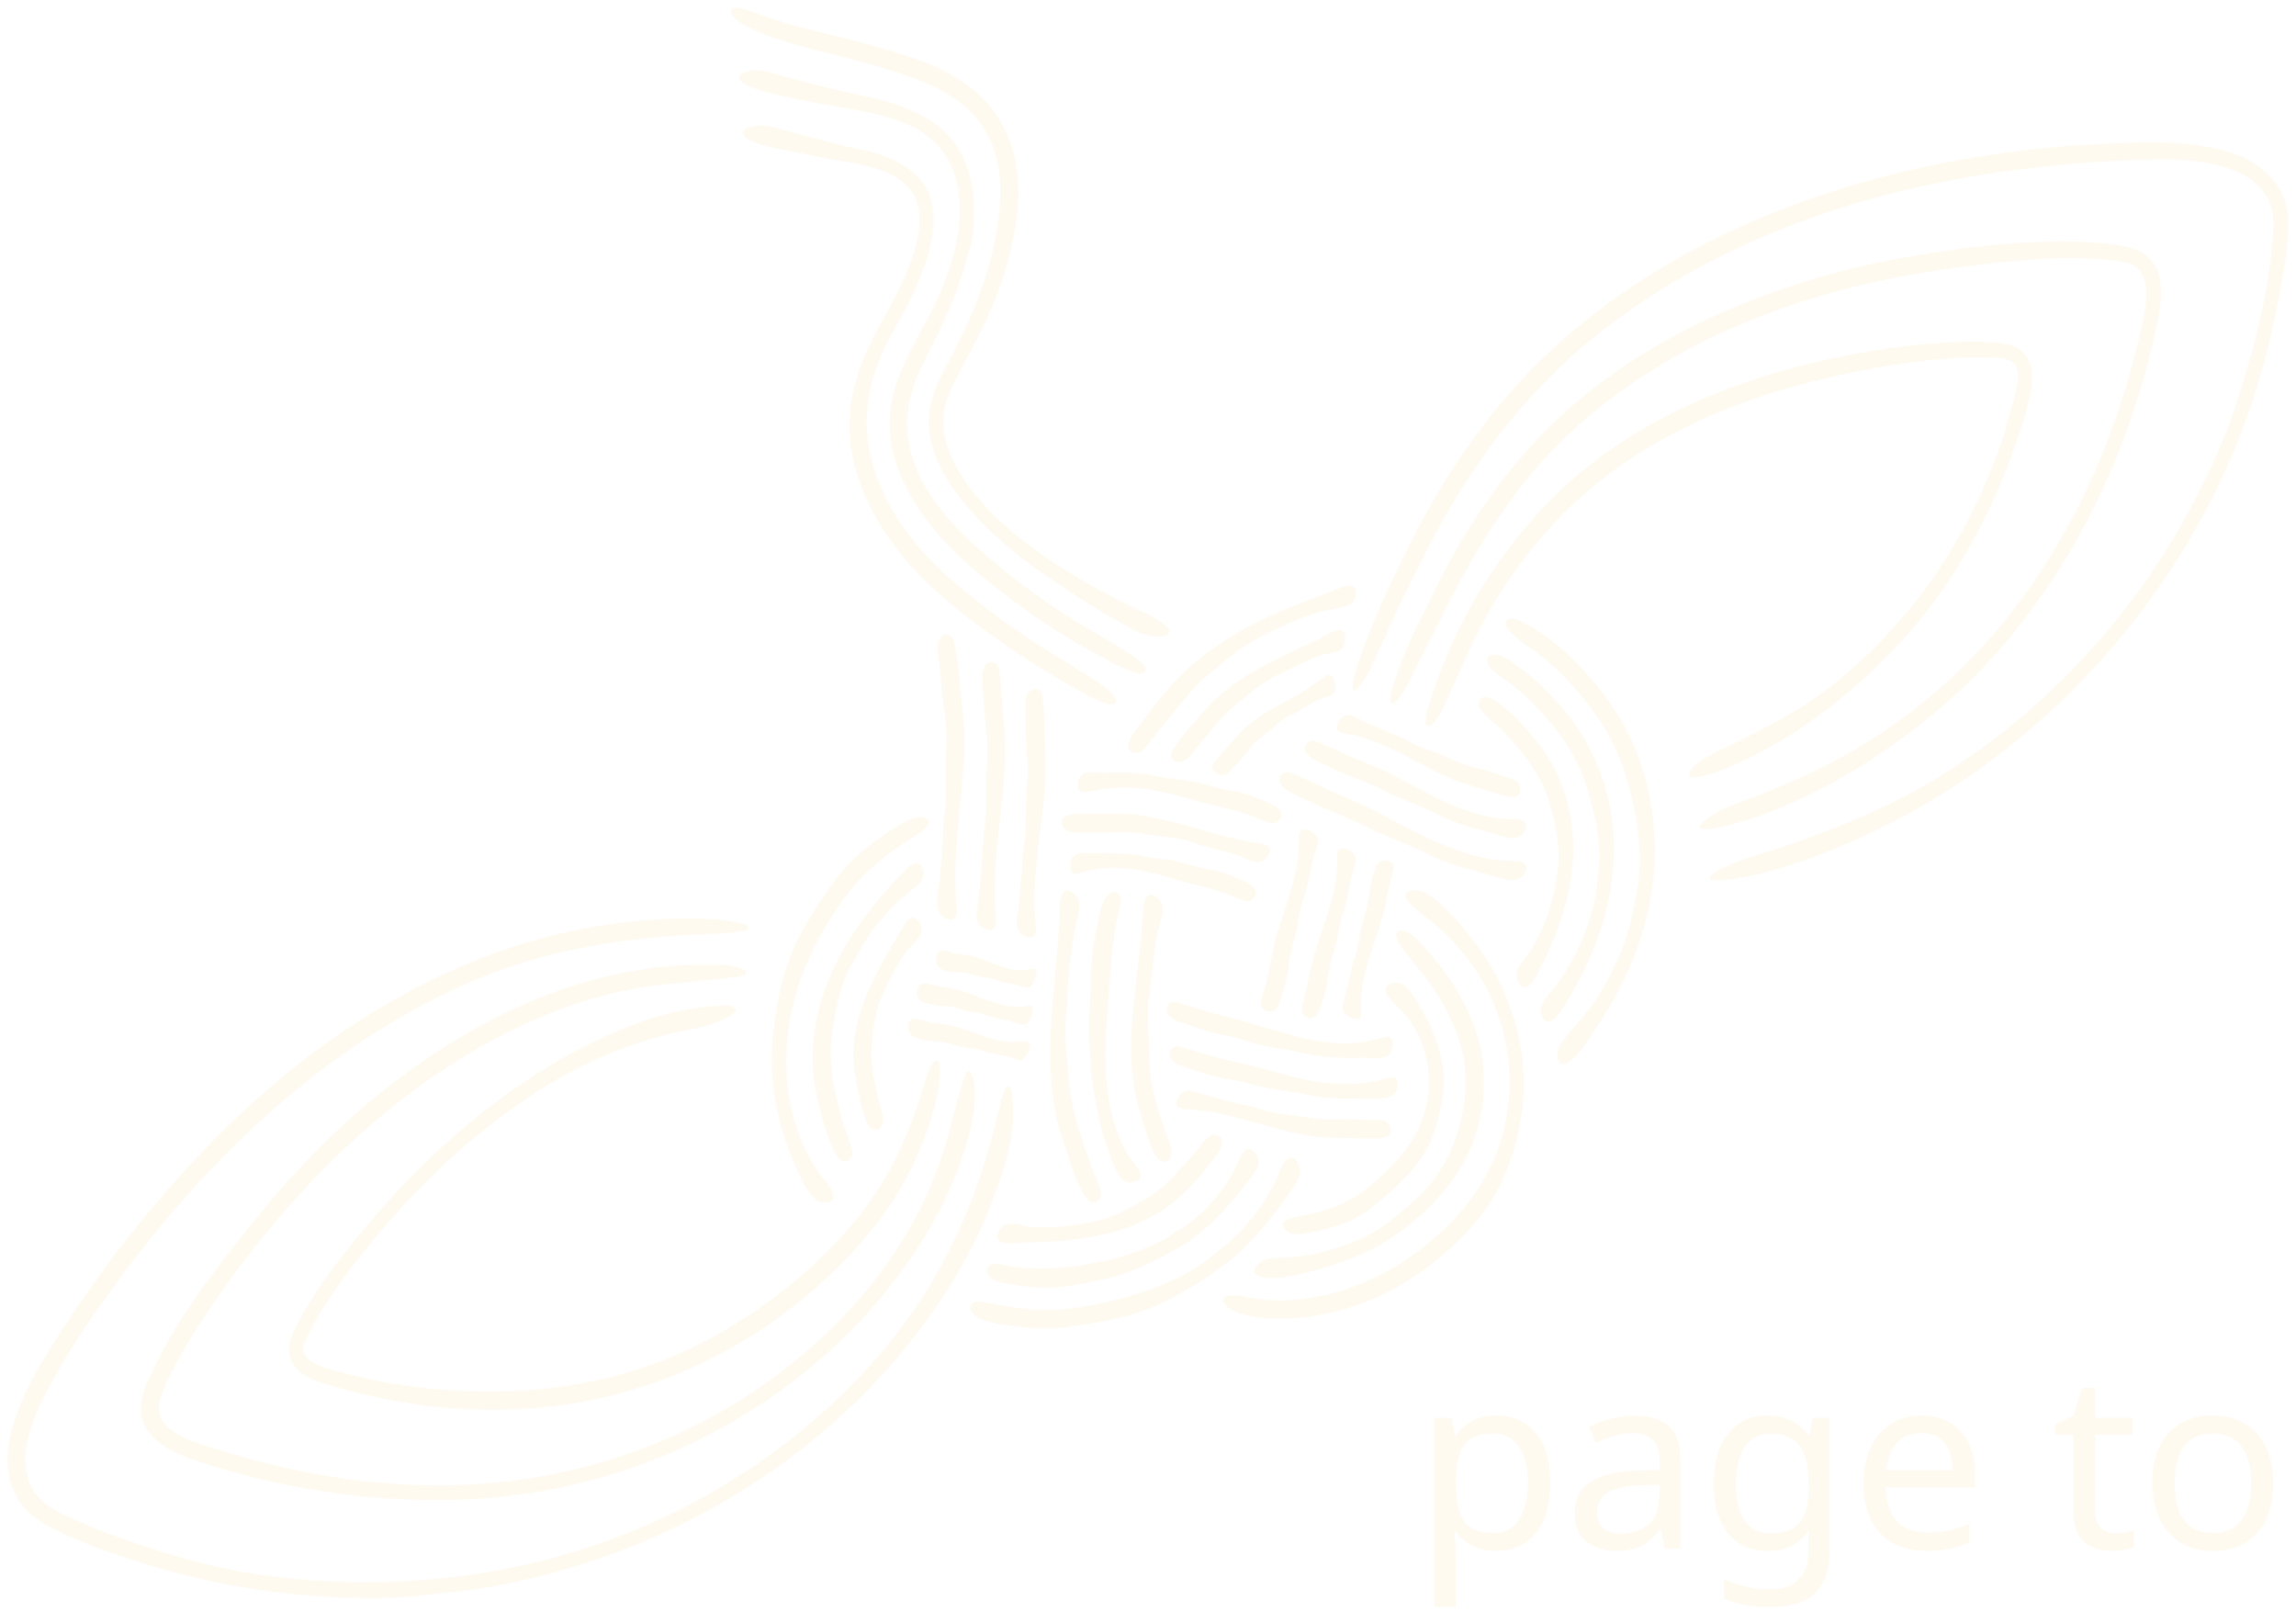
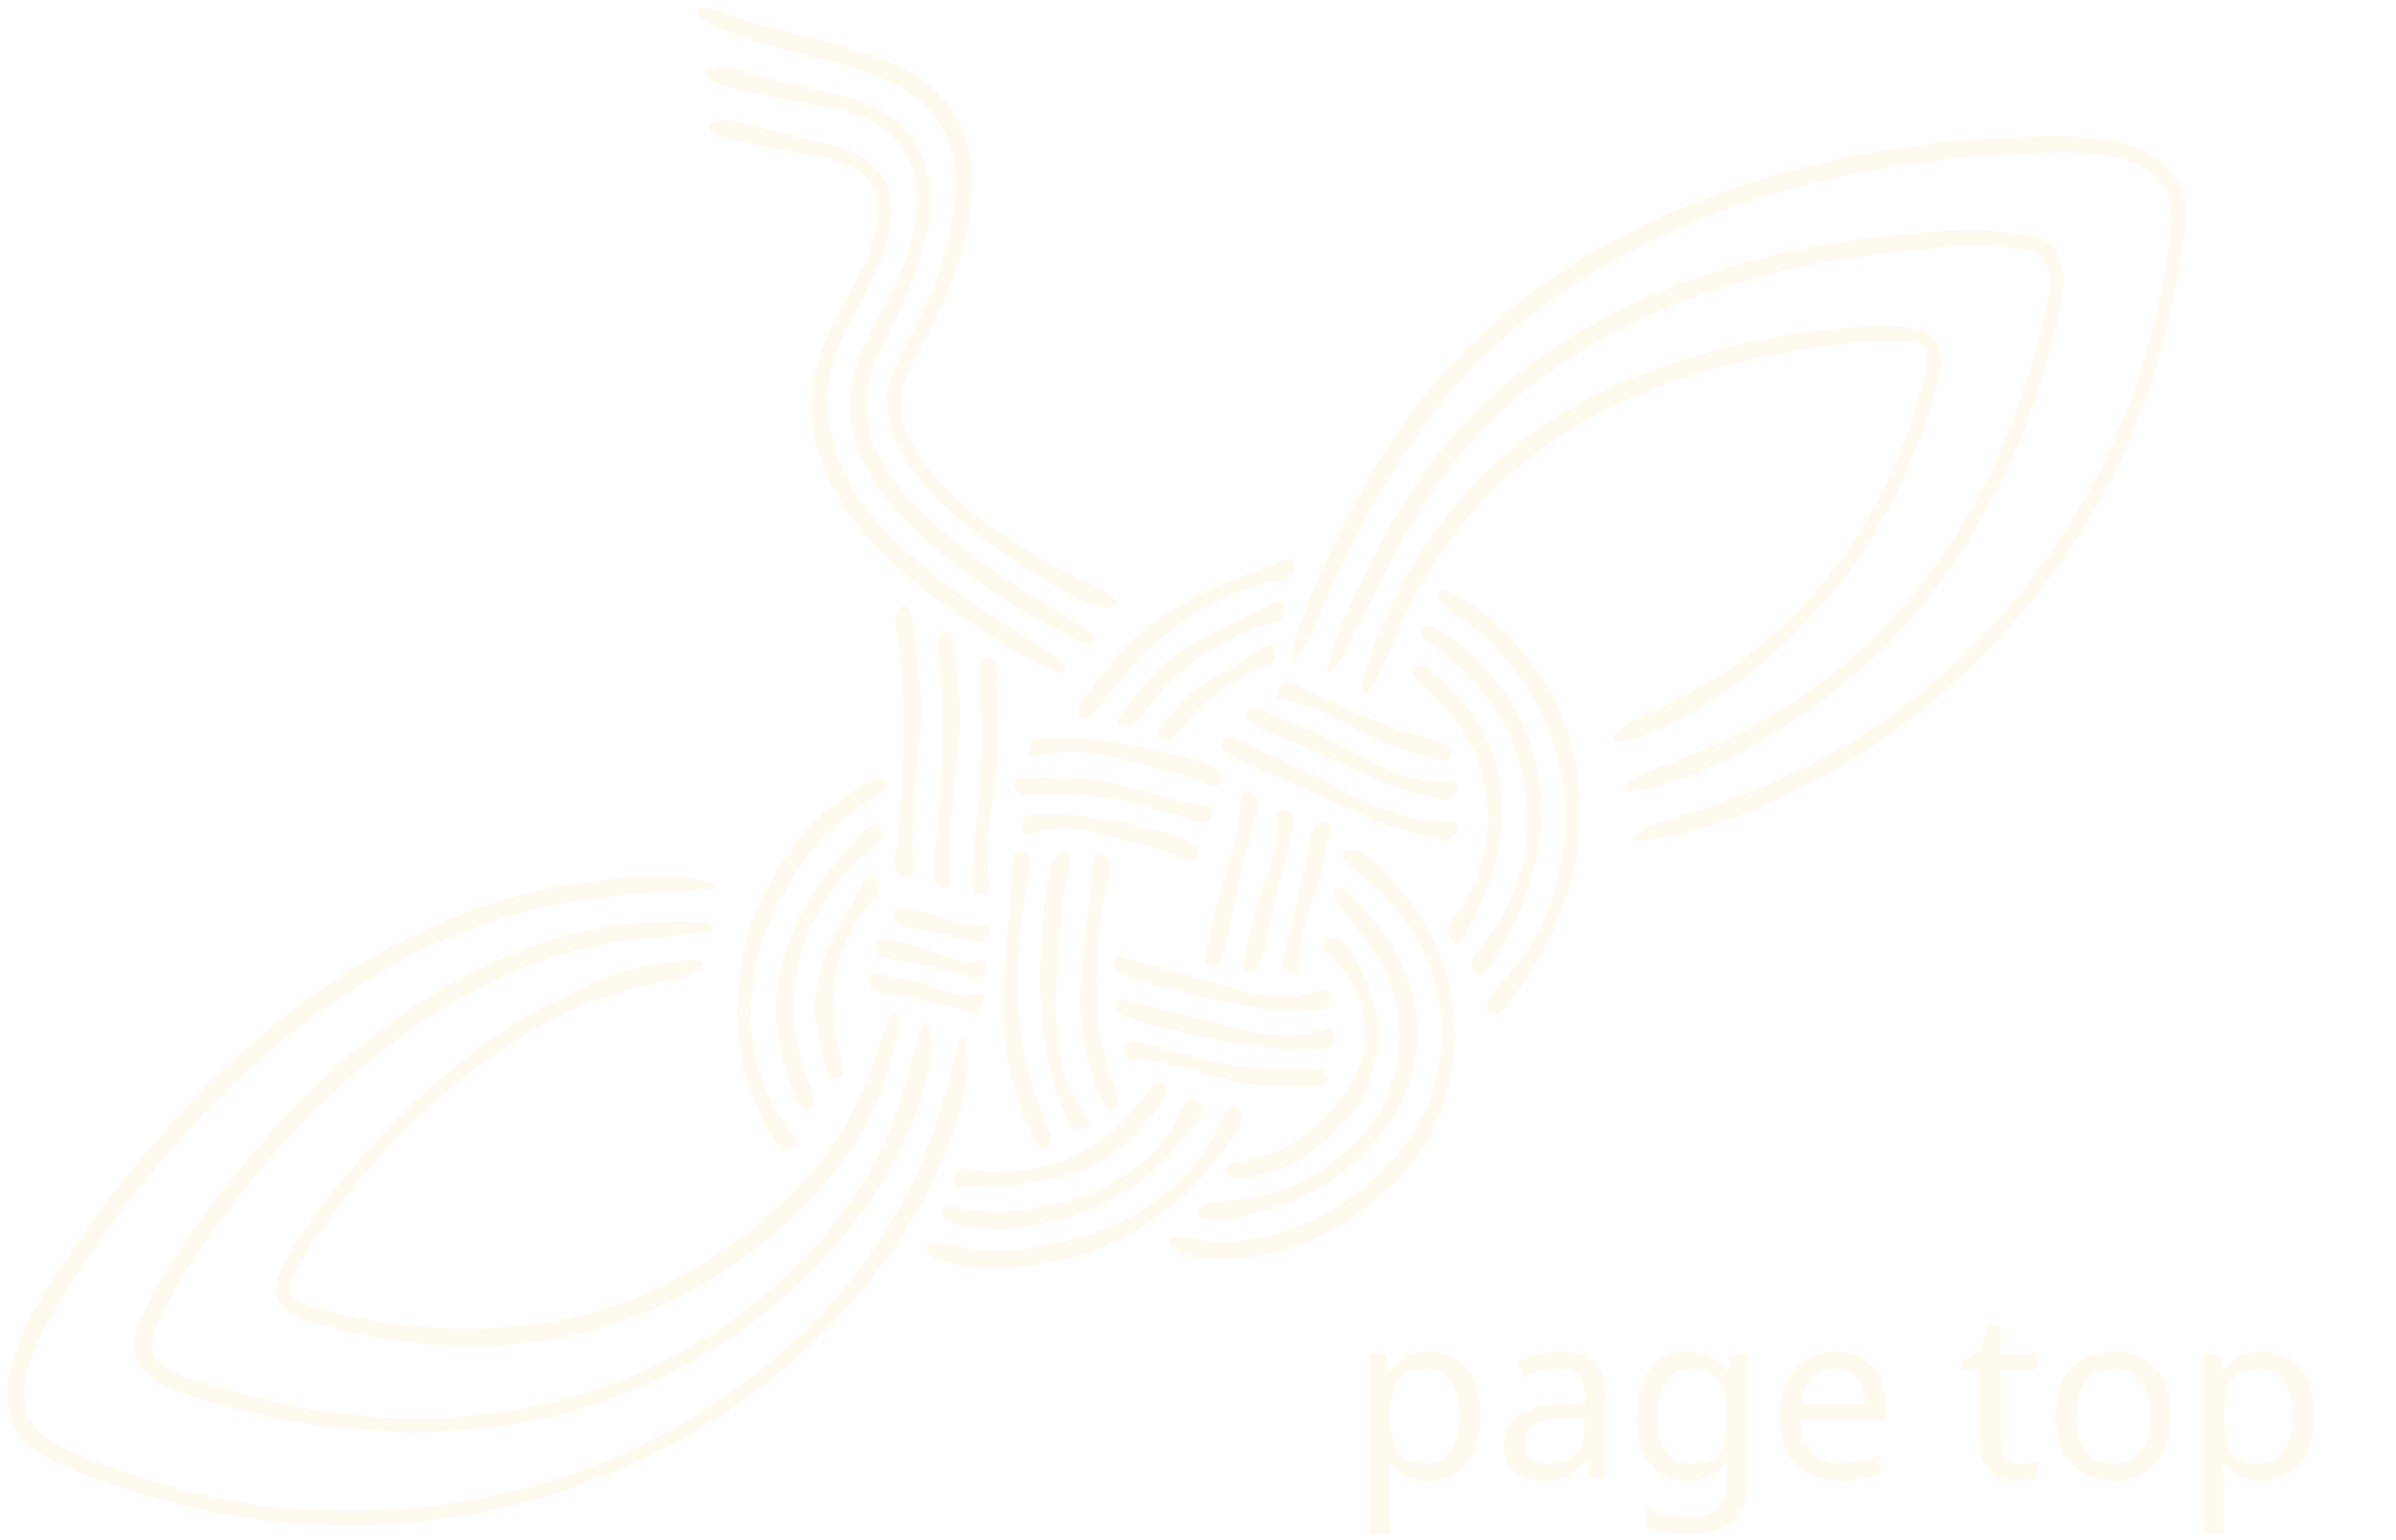
- <svg xmlns="http://www.w3.org/2000/svg" id="_レイヤー_2" data-name="レイヤー 2" viewBox="0 0 151 106">
+ <svg xmlns="http://www.w3.org/2000/svg" id="_レイヤー_2" data-name="レイヤー 2" viewBox="0 0 165 106">
  <defs>
    <style>
      .cls-1, .cls-2 {
        fill: #fffaf0;
      }

      .cls-2 {
        font-family: OmnesSemiCondMedium, 'Omnes SemiCond';
        font-size: 16.03px;
      }
    </style>
  </defs>
  <g>
    <g>
      <path class="cls-1" d="M85.71,59.16c-.2.54-.28,1.11-.37,1.68-.09.56-.27,1.09-.41,1.64-.14.53-.17,1.06-.26,1.59-.09.54-.28,1.05-.43,1.58-.07.25-.14.54-.34.72-.22.2-.68.2-.88-.05-.26-.34.13-1.27.22-1.58.3-1,.39-2.06.68-3.07.29-1.01.65-2,.94-3,.3-1.01.53-2.05.58-3.11.01-.31-.12-1.02.36-1.02.36,0,.86.33.88.7.02.37-.2.74-.28,1.09-.23.93-.36,1.94-.69,2.84Z" />
      <path class="cls-1" d="M88.3,60.1c-.18.48-.25.98-.33,1.49-.08.5-.25.97-.39,1.46-.13.45-.2.87-.25,1.33-.06.52-.23,1.01-.37,1.51-.15.49-.45,1.43-1.16.9-.33-.24-.1-.87-.02-1.18.26-1.01.41-2.04.72-3.04.31-1.01.69-2,.98-3.02.29-1.03.5-2.09.46-3.17-.01-.31-.01-.64.4-.59.36.04.82.31.83.7,0,.33-.18.67-.25,1-.2.85-.31,1.79-.61,2.62Z" />
      <path class="cls-1" d="M89.11,62.94c.19-.5.24-1.03.33-1.55.1-.55.3-1.07.43-1.6.22-.91.23-1.85.6-2.73.12-.28.28-.47.59-.47.27,0,.56.11.6.4.02.14-.05.25-.07.38-.1.47-.26.95-.34,1.42-.34,2.2-1.44,4.22-1.7,6.42-.05.45-.03.88-.03,1.33,0,.13.02.28-.08.38-.18.18-.51.02-.69-.07-.4-.2-.52-.4-.42-.83.12-.52.27-1.04.4-1.56.12-.49.18-1.04.37-1.51Z" />
    </g>
    <g>
      <path class="cls-1" d="M58.05,65.4c-.52,1.04-.62,2.32-.73,3.46-.11,1.17.21,2.37.47,3.51.11.48.72,1.89-.27,1.91-.38,0-.49-.44-.6-.72-.21-.54-.33-1.07-.45-1.64-.24-1.12-.43-2.16-.31-3.31.12-1.17.46-2.3.92-3.38.45-1.07,1.02-2.08,1.61-3.08.28-.47.55-.95.85-1.4.16-.24.4-.53.69-.34.44.29.47.92.17,1.29-.27.34-.61.61-.86.96-.62.86-1.05,1.77-1.5,2.73Z" />
      <path class="cls-1" d="M56.02,63.41c-.8,1.42-1.09,3.09-1.31,4.68-.23,1.65.06,3.16.45,4.76.18.75.45,1.45.7,2.17.1.29.27.71.16,1.02-.12.33-.45.44-.72.24-.41-.3-.66-1.08-.84-1.53-.29-.73-.45-1.5-.65-2.26-.83-3.24-.2-6.54,1.34-9.47.74-1.42,1.68-2.72,2.7-3.94.52-.62,1.05-1.22,1.62-1.8.23-.23.75-.76,1.08-.4.16.17.21.59.16.81-.09.38-.54.68-.83.9-.45.35-.87.71-1.26,1.12-.54.56-1.03,1.16-1.47,1.8-.42.62-.74,1.28-1.13,1.91Z" />
      <path class="cls-1" d="M50.78,68.74c.21-2.27.55-4.54,1.53-6.62.47-1.01,1.06-1.97,1.67-2.9.59-.89,1.2-1.77,1.96-2.52.72-.71,1.51-1.34,2.35-1.9.35-.24.69-.47,1.06-.66.37-.2.98-.54,1.41-.39,1.04.37-.74,1.32-1.02,1.5-.82.52-1.63,1.13-2.35,1.76-1.5,1.32-2.7,3.11-3.63,4.87-.96,1.82-1.63,3.79-1.91,5.83-.3,2.21-.14,4.5.6,6.61.35,1,.83,1.95,1.42,2.82.25.36,1.17,1.25.89,1.73-.18.3-.79.22-1.03.07-.4-.24-.67-.76-.89-1.16-.43-.78-.77-1.64-1.07-2.48-.75-2.07-1.13-4.36-.98-6.56Z" />
    </g>
    <g>
      <path class="cls-1" d="M27.5,104.94c-3.2.3-6.52.11-9.69-.29-2.33-.3-4.62-.77-6.89-1.41-2.55-.73-5.11-1.55-7.49-2.75-1.11-.56-2.02-1.3-2.53-2.46-.52-1.2-.49-2.55-.18-3.79.64-2.57,2.15-4.94,3.59-7.13,2.93-4.48,6.31-8.7,10.09-12.49,7.17-7.17,16.29-12.73,26.48-13.94,2.37-.28,4.93-.46,7.31-.07.25.04.86.11.99.33.16.28-.39.29-.58.32-1.16.16-2.34.16-3.5.22-4.94.29-9.77,1.16-14.32,3.16-9.56,4.19-17.36,11.76-23.42,20.13-1.57,2.17-3.08,4.4-4.31,6.78-1.03,1.99-2.22,4.86-.55,6.85.75.9,2,1.35,3.05,1.81,1.25.55,2.55,1,3.84,1.43,2.59.87,5.26,1.58,7.97,1.95,10.62,1.45,21.58-.52,30.74-6.22,4.18-2.6,7.97-5.9,10.98-9.81,2.95-3.83,4.92-8.13,6.16-12.79.16-.6.31-1.21.47-1.82.11-.43.18-1.03.44-1.4.36-.52.44.72.46.92.18,2.17-.55,4.41-1.31,6.41-1.56,4.15-4.08,7.95-7.03,11.24-6.81,7.6-16.31,12.57-26.32,14.28-1.48.25-2.97.34-4.46.53Z" />
      <path class="cls-1" d="M32.62,98.47c-4.37.38-8.8.11-13.11-.7-2.12-.4-4.21-.93-6.26-1.6-1.68-.55-4.04-1.46-3.99-3.61.02-.97.55-1.94.96-2.79.46-.95.98-1.88,1.55-2.78,1.18-1.88,2.53-3.66,3.9-5.41,2.64-3.37,5.53-6.57,8.84-9.3,6.14-5.07,13.76-8.88,21.86-8.84.71,0,1.52-.02,2.21.19.16.05.62.18.48.4-.13.21-.82.22-1.04.25-1.96.25-3.94.34-5.89.66-3.78.62-7.45,2.12-10.76,4.03-7.31,4.21-13.34,10.72-17.99,17.7-.58.88-1.14,1.77-1.63,2.7-.47.87-1.03,1.84-1.26,2.81-.5,2.15,2.98,2.86,4.42,3.31,4.28,1.32,8.69,2.1,13.17,2.18,7.9.15,15.68-2.08,22.16-6.63,3.37-2.36,6.37-5.3,8.64-8.74,1.17-1.77,2.14-3.68,2.86-5.68.65-1.79,1.02-3.65,1.57-5.46.09-.28.35-1.16.6-.51.22.57.24,1.27.19,1.88-.16,1.77-.75,3.54-1.43,5.17-1.35,3.2-3.33,6.11-5.65,8.68-5.43,6-12.92,10.07-20.84,11.58-1.18.23-2.37.32-3.56.52Z" />
      <path class="cls-1" d="M21.56,85.53c-.44.67-.85,1.36-1.2,2.07-.2.41-.56.99-.33,1.46.31.61,1.22.84,1.81,1.02.74.22,1.51.4,2.27.57,3.29.72,6.71.99,10.07.8,3.2-.18,6.37-.81,9.37-1.97,2.93-1.13,5.65-2.8,8.12-4.75,2.49-1.97,4.75-4.32,6.41-7.04.66-1.09,1.21-2.25,1.69-3.43.31-.77.58-1.55.83-2.34.18-.56.32-1.17.58-1.7.07-.14.24-.49.42-.48.2.01.2.34.21.5.05.71-.1,1.44-.25,2.13-.3,1.33-.79,2.62-1.35,3.87-1.27,2.84-3.23,5.3-5.46,7.44-4.68,4.49-10.51,7.51-16.92,8.58-3.36.56-6.83.58-10.21.12-1.71-.24-3.39-.59-5.06-1.04-1.25-.34-3.34-.78-3.55-2.36-.1-.71.29-1.39.6-2,.38-.75.82-1.47,1.29-2.17.9-1.35,1.92-2.63,2.96-3.89,2.06-2.49,4.3-4.81,6.78-6.88,2.41-2.01,5.03-3.82,7.83-5.24,2.61-1.32,5.55-2.46,8.49-2.64.23-.01,1.36-.15,1.43.21.06.31-.87.69-1.06.77-1.11.49-2.43.61-3.6.92-2.58.67-5.04,1.7-7.33,3.06-5.23,3.11-9.59,7.4-13.28,12.22-.55.72-1.06,1.45-1.56,2.2Z" />
    </g>
    <g>
      <path class="cls-1" d="M67.35,55.55c.11-.67.13-1.35.12-2.03-.01-.76.07-1.5.11-2.26.04-.76-.02-1.49-.08-2.25-.05-.7-.02-1.4-.04-2.1-.01-.37-.06-.77.05-1.13.1-.32.49-.6.82-.39.23.15.25.48.27.73.04.47.08.94.08,1.41,0,1.44.16,2.86.04,4.3-.12,1.47-.35,2.93-.5,4.4-.15,1.47-.27,2.95-.12,4.42.04.43.13,1.13-.52.96-1.11-.28-.61-1.48-.55-2.3.05-.68.12-1.37.18-2.05.05-.56.02-1.17.14-1.72Z" />
      <path class="cls-1" d="M64.74,54.58c.12-.89.11-1.79.11-2.69,0-.92.11-1.83.1-2.75-.01-.9-.19-1.79-.23-2.69-.03-.65-.11-1.31-.11-1.96,0-.4.16-1.11.74-.93.34.1.37.57.41.86.08.66.13,1.31.16,1.97.05.92.19,1.83.2,2.75.01,2.62-.5,5.2-.65,7.81-.05.93-.07,1.86-.02,2.79.02.33.13.78.03,1.11-.14.45-.59.3-.9.11-.47-.3-.36-.89-.29-1.37.24-1.66.31-3.34.43-5.02Z" />
      <path class="cls-1" d="M62.13,53.48c.11-.81.1-1.62.08-2.43-.01-.82.03-1.65.04-2.47,0-.86-.11-1.68-.23-2.54-.12-.83-.15-1.66-.26-2.49-.05-.42-.15-.86-.07-1.27.06-.34.42-.73.79-.48.26.17.3.57.35.85.1.57.19,1.14.24,1.72.15,1.66.4,3.27.35,4.94-.05,1.65-.26,3.3-.41,4.94-.15,1.64-.25,3.31-.13,4.95.03.46.21,1.52-.6,1.23-1.07-.38-.51-1.83-.46-2.69.05-.76.13-1.51.17-2.27.04-.66.04-1.35.13-2.01Z" />
    </g>
    <g>
      <path class="cls-1" d="M59.51,20.41c-.43.78-.89,1.55-1.28,2.36-.91,1.89-1.42,3.95-1.17,6.05.47,3.95,3.01,7.24,5.97,9.71,1.56,1.3,3.19,2.51,4.88,3.63,1.51,1.01,3.13,1.87,4.61,2.92.19.13,1.37,1.02.68,1.22-.27.08-.69-.13-.93-.23-.42-.17-.83-.39-1.23-.61-1.55-.87-3.07-1.78-4.54-2.79-3.25-2.24-6.47-4.66-8.57-8.09-1.04-1.7-1.83-3.64-2.02-5.63-.2-2.04.28-4.05,1.12-5.91.83-1.85,1.99-3.52,2.72-5.42.64-1.67,1.34-4.09-.2-5.49-1.42-1.29-3.6-1.39-5.39-1.75-.96-.19-1.92-.37-2.88-.58-.71-.15-1.52-.3-2.14-.69-.79-.49.18-.83.7-.85.78-.03,1.62.27,2.36.47.97.26,1.94.53,2.91.77.71.18,1.43.29,2.14.48,1.75.47,3.59,1.41,4.02,3.34.42,1.85-.3,3.89-1.03,5.57-.23.51-.48,1.01-.73,1.51Z" />
      <path class="cls-1" d="M63.75,16.4c-.49,2.07-1.31,4.04-2.27,5.93-.93,1.83-1.95,3.78-1.82,5.9.24,4,3.59,7.04,6.49,9.37,1.63,1.31,3.34,2.5,5.13,3.57.75.45,1.5.88,2.24,1.33.4.24.79.49,1.17.77.23.17.6.42.64.73.08.69-1.33-.01-1.57-.12-.68-.31-1.32-.7-1.97-1.05-1.82-.97-3.53-2.12-5.18-3.35-3.18-2.36-6.39-5.15-7.68-9.03-.68-2.05-.5-4.09.34-6.07.8-1.9,1.97-3.62,2.74-5.54.77-1.94,1.32-4.07,1.04-6.18-.27-2.03-1.36-3.55-3.22-4.41-1.94-.9-4.14-1.08-6.21-1.49-.9-.18-1.8-.36-2.69-.58-.69-.17-1.47-.34-2.07-.74-.66-.44.07-.72.56-.79.75-.1,1.6.23,2.31.42,1.67.45,3.33.87,5.02,1.23,1.84.4,3.78.94,5.22,2.22,1.52,1.34,2.12,3.41,2.09,5.39-.01.82-.07,1.68-.28,2.48Z" />
      <path class="cls-1" d="M61.28,26.3c.3-1.09.89-2.1,1.4-3.1.51-1.01,1.02-2.02,1.45-3.08.85-2.11,1.48-4.48,1.64-6.75.15-2.13-.3-4.29-1.8-5.88-1.47-1.55-3.61-2.32-5.6-2.93-2.1-.65-4.26-1.11-6.37-1.72-.96-.28-1.93-.61-2.82-1.08-.32-.17-.71-.37-.94-.66-.23-.3-.22-.62.21-.59.44.03.91.24,1.32.38.43.15.87.29,1.3.44.85.29,1.73.5,2.6.72,2.25.57,4.54,1.1,6.73,1.89,2.02.73,3.96,1.86,5.17,3.68,1.24,1.85,1.55,4.07,1.34,6.26-.22,2.18-.85,4.4-1.71,6.41-.64,1.5-1.44,2.92-2.19,4.37-.39.75-.78,1.52-.92,2.37-.18,1.07.07,2.1.51,3.08.89,1.95,2.45,3.58,4.07,4.95,1.72,1.44,3.64,2.64,5.6,3.72.83.45,1.67.88,2.51,1.29.64.32,1.52.65,2,1.2.48.56-.57.61-.93.57-.84-.09-1.7-.64-2.41-1.04-1.54-.85-3.02-1.84-4.48-2.83-1.66-1.13-3.26-2.39-4.64-3.86-1.39-1.47-2.73-3.27-3.14-5.31-.16-.82-.14-1.68.09-2.49Z" />
    </g>
    <g>
      <path class="cls-1" d="M148,23.53c.67-2.48,1.24-5.04,1.45-7.6.07-.87.16-1.76-.18-2.59-.4-.98-1.25-1.67-2.2-2.07-2.36-.99-5.23-.81-7.73-.7-2.63.11-5.26.38-7.87.75-9.69,1.39-19.33,4.84-26.96,11.12-3.68,3.03-6.69,6.8-9.11,10.89-1.12,1.89-2.08,3.87-3.06,5.84-.56,1.12-1.04,2.28-1.57,3.41-.4.86-.77,1.89-1.41,2.61-.57.64-.39-.3-.3-.66.26-1.07.68-2.11,1.08-3.13.62-1.59,1.36-3.1,2.1-4.64,1.73-3.6,3.79-7,6.34-10.09,6.31-7.62,15.32-12.36,24.75-14.91,5.03-1.36,10.24-2.1,15.44-2.32,2.51-.11,5.2-.19,7.64.5,2.13.6,4.03,2.15,4.08,4.53.03,1.43-.21,2.92-.47,4.32-.46,2.52-1.05,5.03-1.84,7.47-1.55,4.78-3.96,9.33-6.93,13.38-5.71,7.77-13.68,13.85-22.8,17.01-1.14.39-2.3.73-3.48.97-.54.11-1.08.2-1.63.24-.15.01-.81.11-.89-.09-.12-.33,1.3-.87,1.48-.96.87-.4,1.83-.63,2.74-.93,4.31-1.4,8.53-3.18,12.3-5.72,7.71-5.19,13.72-12.67,17.24-21.28.72-1.75,1.28-3.54,1.77-5.37Z" />
      <path class="cls-1" d="M139.77,25.62c.31-1.09.62-2.17.88-3.27.25-1.03.52-2.09.5-3.15-.02-.89-.33-1.65-1.24-1.91-.69-.19-1.44-.22-2.15-.27-2.18-.14-4.38.03-6.55.27-2.23.25-4.46.55-6.66.99-8.01,1.58-15.98,4.95-21.88,10.75-3.12,3.07-5.45,6.78-7.42,10.66,0-.01.01-.03.02-.04-.63,1.29-1.3,2.56-1.94,3.84-.13.25-1.41,3.1-1.82,2.73-.27-.24.22-1.44.31-1.73.24-.78.58-1.53.9-2.28.44-1.02.97-1.99,1.45-2.99,0,.01-.01.03-.02.04,2.15-4.54,5.04-8.78,8.78-12.16,4.09-3.7,9.09-6.3,14.27-8.09,2.7-.93,5.47-1.63,8.28-2.12,2.91-.51,5.88-.88,8.83-.99,1.5-.05,3-.02,4.48.16,1.11.13,2.29.32,2.91,1.37.52.88.47,1.97.33,2.95-.2,1.36-.56,2.72-.93,4.05-1.07,3.92-2.61,7.74-4.64,11.27-2.3,4.02-5.23,7.79-8.77,10.79-3.55,3-7.59,5.59-11.99,7.16-.63.23-1.28.44-1.93.6-.54.13-1.17.32-1.74.26-.86-.1.75-1,.93-1.11.84-.46,1.8-.75,2.69-1.1,1.33-.52,2.64-1.08,3.93-1.71,4.51-2.22,8.51-5.31,11.76-9.16,3.48-4.12,6.08-8.92,7.83-14.01.21-.6.38-1.21.59-1.82Z" />
      <path class="cls-1" d="M131.93,28c.23-.75.47-1.49.64-2.25.12-.55.32-1.48-.18-1.91-.41-.36-1.24-.3-1.75-.32-.77-.03-1.55-.01-2.32.04-3.27.23-6.59.86-9.76,1.69-6.04,1.58-11.88,4.43-16.21,9.01-2.12,2.24-3.94,4.86-5.31,7.62-.67,1.36-1.24,2.75-1.88,4.12-.23.49-.45,1.08-.82,1.48-.21.24-.56.46-.58,0-.02-.59.25-1.24.43-1.79.21-.65.45-1.29.7-1.93.42-1.07.92-2.13,1.45-3.15,1.46-2.82,3.41-5.45,5.63-7.72,4.35-4.45,10.3-7.23,16.26-8.78,3.16-.82,6.46-1.39,9.72-1.58,1.32-.08,2.73-.13,4.04.12,1.48.28,1.82,1.59,1.59,2.93-.27,1.57-.82,3.14-1.38,4.62-.56,1.51-1.21,2.98-1.95,4.42-1.44,2.8-3.25,5.47-5.41,7.77-3.12,3.33-6.85,6.23-11.06,8.03-.61.26-1.24.5-1.9.63-.24.05-.92.2-.76-.24.14-.38.68-.75,1.01-.95.45-.28.94-.5,1.42-.73,2.51-1.22,5.03-2.5,7.21-4.27,4.41-3.58,7.81-8.2,9.98-13.46.45-1.1.91-2.24,1.21-3.39Z" />
    </g>
    <g>
      <path class="cls-1" d="M93.91,56.16c-1.35-.67-2.79-1.15-4.14-1.84-1.29-.66-2.66-1.11-3.95-1.76-.42-.21-.88-.39-1.26-.66-.3-.22-.63-.69-.24-1.02.23-.2.59-.05.83.05.4.18.81.34,1.2.54,1.3.65,2.67,1.14,3.97,1.8,1.32.67,2.61,1.4,3.95,2.01,1.32.6,2.7,1.08,4.14,1.27.46.06.91.05,1.37.08.24.02.53.08.58.35.1.56-.51.93-.98.9-.59-.05-1.18-.29-1.75-.44-1.24-.33-2.58-.69-3.73-1.27Z" />
      <path class="cls-1" d="M94.57,53.57c-1.18-.61-2.44-1.01-3.63-1.62-1.2-.61-2.48-.99-3.69-1.59-.43-.21-2.02-.82-1.23-1.54.22-.2.54-.07.78.03.39.17.79.32,1.17.51,1.19.59,2.46.99,3.64,1.6,1.26.65,2.48,1.37,3.78,1.93,1.22.53,2.51.92,3.85.98.45.02,1.33-.1,1.07.64-.38,1.08-1.5.44-2.29.24-1.15-.29-2.39-.65-3.45-1.18Z" />
      <path class="cls-1" d="M92.66,48.75c.5.29,1.04.48,1.58.67.53.18,1.02.43,1.53.65.5.22.98.35,1.51.47.59.13,1.15.37,1.73.55.25.08.53.13.74.3.25.2.35.65.1.9-.3.31-1.2-.03-1.51-.14-1.08-.35-2.18-.61-3.23-1.08-1.02-.46-1.98-1.02-2.97-1.52-.99-.5-2.01-.95-3.1-1.21-.32-.08-1.28-.07-1.12-.63.11-.41.51-.77.93-.67.36.08.68.33,1.02.48.47.2.94.41,1.41.62.43.19.97.34,1.37.6Z" />
    </g>
    <g>
      <path class="cls-1" d="M75.05,56.28c.54.12,1.08.18,1.63.24.59.06,1.14.22,1.71.39.54.16,1.07.25,1.61.36.54.12,1.05.34,1.56.56.47.2,1.48.67.82,1.31-.33.32-1.19-.15-1.5-.28-1.05-.44-2.22-.64-3.32-.96-1.17-.35-2.36-.7-3.58-.81-1.05-.1-2,.04-3,.32-.45.13-.63-.1-.58-.57.05-.47.23-.69.7-.73.32-.03.65.01.97,0,.55-.02,1.1,0,1.65.03.42.03.91.02,1.32.12Z" />
      <path class="cls-1" d="M78.37,55.36c-.53-.19-1.09-.27-1.65-.32-.64-.06-1.27-.17-1.91-.27-.61-.09-1.18-.07-1.79-.03-.63.03-1.25,0-1.88,0-.29,0-.62.03-.89-.08-.29-.12-.54-.54-.35-.84.23-.37,1.27-.29,1.6-.29,1.27,0,2.52-.09,3.77.13,1.19.21,2.35.51,3.51.84,1.21.35,2.42.7,3.66.91.35.06,1.22.03,1.08.61-.12.47-.55.77-1.01.66-.36-.09-.69-.3-1.04-.42-1.02-.34-2.09-.53-3.1-.88Z" />
      <path class="cls-1" d="M75.99,51.02c.61.14,1.23.2,1.86.27.63.08,1.24.25,1.85.42.56.16,1.12.25,1.69.36.56.11,1.09.33,1.61.54.46.19,1.78.66,1.08,1.39-.34.35-1.26-.15-1.59-.28-1.16-.47-2.41-.67-3.61-1.01-1.19-.33-2.37-.67-3.6-.84-1.28-.18-2.46-.08-3.71.19-.41.09-.74.02-.69-.49.1-1.05,1.05-.74,1.81-.75,1.07-.02,2.25-.05,3.3.2Z" />
    </g>
    <g>
      <path class="cls-1" d="M94.86,72.25c-.26,1.69-.8,3.28-1.91,4.6-.54.64-1.15,1.21-1.78,1.76-.66.57-1.31,1.15-2.11,1.54-.78.38-1.61.62-2.45.8-.54.12-1.62.43-2.05-.06-.61-.69.64-.87,1.04-.94.74-.14,1.51-.34,2.21-.6,1.62-.6,3.05-1.91,4.17-3.19,1.1-1.25,1.82-2.68,1.97-4.36.15-1.69-.29-3.37-1.27-4.75-.41-.58-.99-1-1.41-1.55-.35-.46-.09-.76.43-.86.78-.15,1.35.97,1.67,1.53.27.48.55.95.77,1.46.6,1.37,1.01,3.11.72,4.62Z" />
      <path class="cls-1" d="M93.09,78.88c1.26-1.15,2.19-2.57,2.71-4.2.27-.84.46-1.71.55-2.59.06-.67,0-1.32-.01-1.99,0,.02,0,.04,0,.06-.15-1.49-.76-2.91-1.47-4.21-.71-1.3-1.67-2.33-2.58-3.49-.18-.23-.89-1.29-.11-1.28.53,0,1.08.67,1.41,1.02.96,1.04,1.78,2.1,2.46,3.35.75,1.38,1.43,2.95,1.48,4.55,0-.02,0-.05,0-.07.27,2.56-.36,5.22-1.84,7.33-1.43,2.05-3.49,3.84-5.75,4.92-1.11.53-2.28.95-3.47,1.26-1.03.27-2.26.62-3.33.46-.37-.05-.85-.24-.57-.67.28-.43.68-.54,1.15-.58,1.05-.1,2.09-.1,3.11-.37,1.22-.32,2.43-.73,3.53-1.36,1.03-.59,1.85-1.38,2.74-2.14Z" />
      <path class="cls-1" d="M100.2,72.05c-.24,3.08-1.22,6.11-3.27,8.46-2.01,2.29-4.68,4.25-7.56,5.27-1.46.52-3,.84-4.55.91-1.27.05-2.94.02-4.03-.7-.39-.26-.49-.74.08-.79.62-.06,1.28.13,1.89.22,1.39.2,2.89.06,4.26-.23,3.02-.64,5.78-2.29,8-4.4,2.23-2.12,3.73-4.78,4.14-7.86.41-3.01-.25-6.12-1.83-8.71-.77-1.26-1.76-2.38-2.87-3.35-.45-.39-.93-.74-1.37-1.13-.19-.17-.76-.6-.64-.93.14-.37.9-.27,1.17-.15.61.27,1.14.79,1.6,1.25.79.79,1.51,1.69,2.16,2.61,1.71,2.41,2.72,5.32,2.83,8.28.02.42,0,.83,0,1.25Z" />
    </g>
    <g>
      <path class="cls-1" d="M85.89,69.29c-.73-.18-1.46-.3-2.2-.41-.66-.1-1.29-.31-1.93-.5-.64-.19-1.29-.31-1.94-.46-.67-.16-1.32-.42-1.97-.64-.33-.11-.74-.21-.98-.48-.22-.26-.18-.75.17-.88.24-.09.5.04.73.1.52.15,1.03.31,1.54.48.64.2,1.31.32,1.96.51.73.21,1.45.44,2.19.64.59.16,1.18.33,1.77.49,1.35.37,2.78.57,4.17.42.52-.06,1-.19,1.5-.32.18-.05.4-.11.56.03.29.25.09.97-.18,1.14-.46.31-1.24.13-1.76.15-1.17.03-2.48,0-3.62-.28Z" />
      <path class="cls-1" d="M86.21,72.03c-1.32-.29-2.65-.39-3.96-.75-.67-.19-1.34-.3-2.03-.43-.66-.12-1.29-.35-1.93-.56-.36-.12-.76-.21-1.07-.44-.28-.2-.42-.65-.13-.92.21-.19.51-.1.75-.03.4.11.8.22,1.19.35,1.27.43,2.62.63,3.92.99,1.35.37,2.68.77,4.07.95,1.34.17,2.7.15,4-.24.43-.13.93-.23.89.41-.07,1.08-1.18.84-1.97.86-1.21.04-2.53.06-3.72-.19Z" />
      <path class="cls-1" d="M82.7,72.89c1.16.38,2.45.47,3.66.65.62.1,1.2.08,1.82.06.66-.03,1.31.05,1.97.05.3,0,.62-.03.91.08.29.12.53.51.36.82-.23.41-1.31.31-1.66.3-1.3-.03-2.58.02-3.87-.2-1.28-.22-2.51-.6-3.75-.94-1.24-.34-2.49-.67-3.78-.75-.38-.03-1.15.04-.96-.58.35-1.11,1.34-.5,2.11-.31.59.15,1.17.33,1.76.47.47.11.98.17,1.44.34Z" />
    </g>
    <g>
      <path class="cls-1" d="M102.41,57.45c.28-1.63-.11-3.38-.6-4.93-.48-1.53-1.44-2.75-2.48-3.94-.48-.55-1.03-.99-1.56-1.49-.23-.22-.54-.49-.5-.85.04-.29.21-.43.49-.4.51.05,1.12.63,1.5.95.57.48,1.04,1.06,1.52,1.62,2.15,2.46,2.98,5.68,2.6,8.91-.2,1.63-.68,3.22-1.32,4.73-.31.73-.66,1.46-1.04,2.15-.16.28-.5.9-.91.68-.23-.12-.39-.56-.38-.8,0-.38.35-.76.56-1.05.36-.5.67-.98.94-1.53.62-1.28,1-2.64,1.17-4.06Z" />
      <path class="cls-1" d="M105.08,57.69c.33-2.1-.18-4.34-.86-6.33-.66-1.92-1.83-3.46-3.22-4.92-.65-.68-1.35-1.26-2.1-1.81-.33-.24-.82-.53-1.01-.9-.15-.28-.08-.64.26-.68.64-.08,1.47.63,1.96.98.81.57,1.5,1.29,2.18,2.01,2.83,3.01,4.19,7.05,3.79,11.18-.2,2.11-.77,4.13-1.65,6.06-.44.96-.95,1.89-1.51,2.79-.21.33-.71,1.28-1.22,1.1-.3-.1-.38-.68-.33-.93.1-.5.6-.98.9-1.37.45-.59.85-1.18,1.19-1.84.85-1.63,1.51-3.48,1.61-5.33Z" />
      <path class="cls-1" d="M107.65,58.68c.47-2.56,0-5.28-.75-7.75-.72-2.34-2.04-4.29-3.69-6.07-.74-.81-1.56-1.53-2.44-2.18-.29-.21-2.38-1.49-1.57-1.95.32-.18.91.16,1.17.3.4.22.79.49,1.18.75.98.65,1.82,1.47,2.62,2.33,1.62,1.74,2.89,3.67,3.68,5.93.84,2.4,1.13,5,.9,7.53-.22,2.47-.96,4.86-2.06,7.08-.54,1.09-1.16,2.15-1.85,3.15-.45.65-1.1,1.85-1.9,2.13-.35.12-.48-.13-.51-.46-.06-.55.26-.93.59-1.33.72-.86,1.47-1.66,2.07-2.61.72-1.13,1.31-2.33,1.76-3.59.38-1.07.58-2.15.8-3.25Z" />
    </g>
    <g>
      <path class="cls-1" d="M65.52,64.44c-.32-.16-.66-.14-1.01-.19-.38-.06-.72-.25-1.1-.29-.52-.06-1.17,0-1.63-.31-.28-.19-.31-.97.05-1.12.29-.12.75.15,1.03.19.35.06.7.05,1.05.14.38.1.74.24,1.11.38.66.26,1.34.55,2.06.57.27,0,.54-.09.8-.09.07,0,.13-.03.2.01.25.18-.15,1.02-.29,1.14-.25.2-.78-.07-1.08-.14-.37-.08-.84-.12-1.18-.29Z" />
      <path class="cls-1" d="M64.92,66.78c-.37-.17-.75-.18-1.14-.25-.42-.07-.8-.26-1.22-.33-.39-.07-.77-.02-1.16-.13-.26-.07-.62-.1-.85-.26-.32-.22-.33-1.06.13-1.12.47-.06,1.01.21,1.48.25,1.48.12,2.75,1.03,4.21,1.23.36.05.72.05,1.07,0,.07,0,.26-.07.34-.03.35.18-.03,1.05-.26,1.18-.28.17-.93-.14-1.26-.22-.43-.1-.94-.16-1.35-.33Z" />
      <path class="cls-1" d="M64.58,69.09c-.39-.16-.8-.16-1.21-.23-.44-.06-.85-.25-1.28-.32-.67-.11-1.38-.06-2.02-.36-.38-.18-.53-1.03-.04-1.16.37-.11.9.19,1.26.24.42.06.83.07,1.24.17.47.11.92.27,1.37.43.79.28,1.59.59,2.43.66.36.03.69-.03,1.04-.04.09,0,.18-.03.26.02.33.23-.18,1.14-.46,1.2-.24.05-.51-.12-.74-.18-.18-.04-.36-.08-.54-.12-.42-.1-.92-.15-1.32-.32Z" />
    </g>
    <g>
      <path class="cls-1" d="M84.82,47.05c-.4.18-.72.46-1.04.76-.32.29-.67.53-1,.8-.31.25-.54.53-.77.85-.28.39-.64.71-.95,1.06-.17.18-.33.41-.6.45-.27.04-.72-.19-.75-.5-.02-.18.11-.29.21-.42.23-.3.47-.56.72-.84.62-.7,1.15-1.36,1.93-1.9.75-.53,1.57-.95,2.37-1.39.77-.43,1.47-.93,2.2-1.42.26-.18.47-.17.59.17.11.29.18.76-.08.98-.2.17-.51.18-.75.28-.73.3-1.35.81-2.06,1.13Z" />
      <path class="cls-1" d="M83.92,44.42c-1.04.53-1.95,1.36-2.85,2.1-.87.71-1.53,1.67-2.26,2.52-.25.29-.46.65-.77.89-.29.22-.86.28-1.01-.16-.09-.25.1-.48.24-.67.25-.35.49-.7.78-1.02.78-.88,1.46-1.8,2.38-2.55.9-.73,1.89-1.32,2.91-1.86,1.14-.61,2.33-1.13,3.49-1.69.25-.12,1.12-.76,1.47-.47.26.21.17.87,0,1.09-.3.37-1.02.35-1.44.49-1.03.36-1.95.88-2.92,1.34Z" />
      <path class="cls-1" d="M82.99,41.84c-1.27.59-2.35,1.57-3.43,2.45-1.16.95-1.99,2.1-2.94,3.24-.37.44-.7.9-1.06,1.35-.25.31-.6.76-1.05.6-.83-.3.28-1.58.55-1.94.86-1.15,1.76-2.33,2.79-3.32,1.08-1.04,2.31-1.9,3.61-2.65,1.3-.75,2.68-1.36,4.08-1.91.73-.29,1.47-.57,2.21-.84.33-.12,1.06-.52,1.35-.15.16.2.04.57-.04.77-.12.29-.37.39-.67.47-.56.15-1.14.19-1.69.36-1.3.39-2.51.94-3.71,1.56Z" />
    </g>
    <g>
      <path class="cls-1" d="M75.57,65.48c-.12.75-.09,1.51-.05,2.27.04.75.03,1.49.07,2.24.08,1.45.53,2.91.99,4.28.15.44.39.88.47,1.34.07.43-.27,1.04-.76.7-.34-.24-.58-.92-.73-1.3-.24-.61-.38-1.25-.58-1.87-.92-2.89-.57-5.95-.22-8.91.17-1.48.35-2.97.44-4.46.03-.55.19-1.23.87-.76.81.57.13,1.77,0,2.55-.22,1.3-.3,2.61-.48,3.91Z" />
      <path class="cls-1" d="M71.8,70.96c-.07-1.43-.25-2.84-.16-4.27.08-1.25.1-2.5.18-3.75.06-.88.25-1.73.45-2.59.1-.44.19-.91.42-1.3.19-.32.68-.59.95-.19.18.27.03.67-.03.95-.35,1.46-.52,2.91-.61,4.41-.11,1.72-.3,3.44-.3,5.16,0,1.64.16,3.3.7,4.85.25.73.59,1.43,1.02,2.07.2.29.81.87.51,1.24-.16.2-.59.25-.81.2-.33-.07-.53-.42-.67-.7-.28-.54-.47-1.14-.68-1.71-.52-1.44-.7-2.89-.96-4.39Z" />
      <path class="cls-1" d="M70.15,66.35c-.23,1.59.03,3.28.17,4.87.14,1.62.64,3.09,1.14,4.63.22.68.51,1.32.76,1.98.1.26.25.62.16.9-.1.29-.39.44-.66.3-.44-.23-.73-1.06-.93-1.49-.31-.69-.5-1.43-.76-2.15-1.15-3.17-1.06-6.5-.77-9.81.14-1.65.3-3.3.41-4.95.02-.33-.11-1.98.48-2.06.23-.03.51.21.64.36.25.27.22.62.16.96-.1.64-.3,1.26-.38,1.91-.09.77-.21,1.55-.29,2.32-.08.74-.05,1.49-.14,2.23Z" />
    </g>
    <g>
      <path class="cls-1" d="M71.75,80.36c1.27-.18,2.46-.86,3.56-1.49,1.14-.64,1.93-1.58,2.8-2.53.35-.38.66-.8,1-1.2.26-.31.63-.67,1.05-.42.63.37-.28,1.39-.54,1.74-.77.99-1.67,2.01-2.67,2.77-1.07.81-2.31,1.37-3.6,1.74-1.39.4-2.84.58-4.29.67-.68.04-1.36.06-2.05.08-.33,0-1.14.14-1.37-.21-.25-.39.32-1,.69-1.03.55-.06,1.13.19,1.68.22,1.26.06,2.49-.07,3.72-.32Z" />
      <path class="cls-1" d="M77.75,81.9c-1.71,1-3.38,1.87-5.34,2.26-1.01.2-2.06.44-3.09.5-.98.06-1.97-.06-2.94-.22-.42-.07-1.07-.18-1.35-.54-.15-.2-.16-.54.05-.7.27-.2.72-.06,1.01,0,1.96.37,3.86.24,5.81-.13,1.13-.22,2.25-.51,3.31-.94.49-.2.98-.42,1.45-.68.23-.13.76-.61,1.02-.56-.06.02-.13.05-.19.06,1.02-.66,1.93-1.49,2.68-2.45.38-.48.71-.99,1-1.53.21-.39.36-1.02.71-1.3.35-.28.67.09.82.41.27.57-.33,1.23-.66,1.65-.66.82-1.3,1.64-2.05,2.38-.49.48-1.01.93-1.56,1.34-.21.16-.48.44-.76.4.12-.04.24-.08.36-.12-.09.07-.19.13-.28.19Z" />
      <path class="cls-1" d="M79.5,83.93c-1.02.66-2.08,1.27-3.18,1.79-1.95.93-4.2,1.28-6.33,1.56-1.06.14-2.13.07-3.18-.07-.85-.11-1.94-.19-2.67-.69-.24-.16-.48-.51-.23-.78.23-.25.72-.12,1-.07.91.17,1.83.33,2.76.42,2.09.19,4.37-.23,6.38-.79,1.71-.48,3.45-1.14,4.92-2.16,1.29-.9,2.46-1.88,3.44-3.13.59-.76,1.11-1.58,1.53-2.45.17-.36.51-1.56,1.07-1.41.35.09.54.64.49.95-.08.51-.46,1.01-.75,1.43-.43.61-.88,1.21-1.35,1.79-.67.82-1.39,1.61-2.19,2.31-.54.47-1.18.83-1.7,1.31Z" />
    </g>
  </g>
  <text class="cls-2" transform="translate(92.97 101.83)">
    <tspan x="0" y="0">page top</tspan>
  </text>
</svg>
